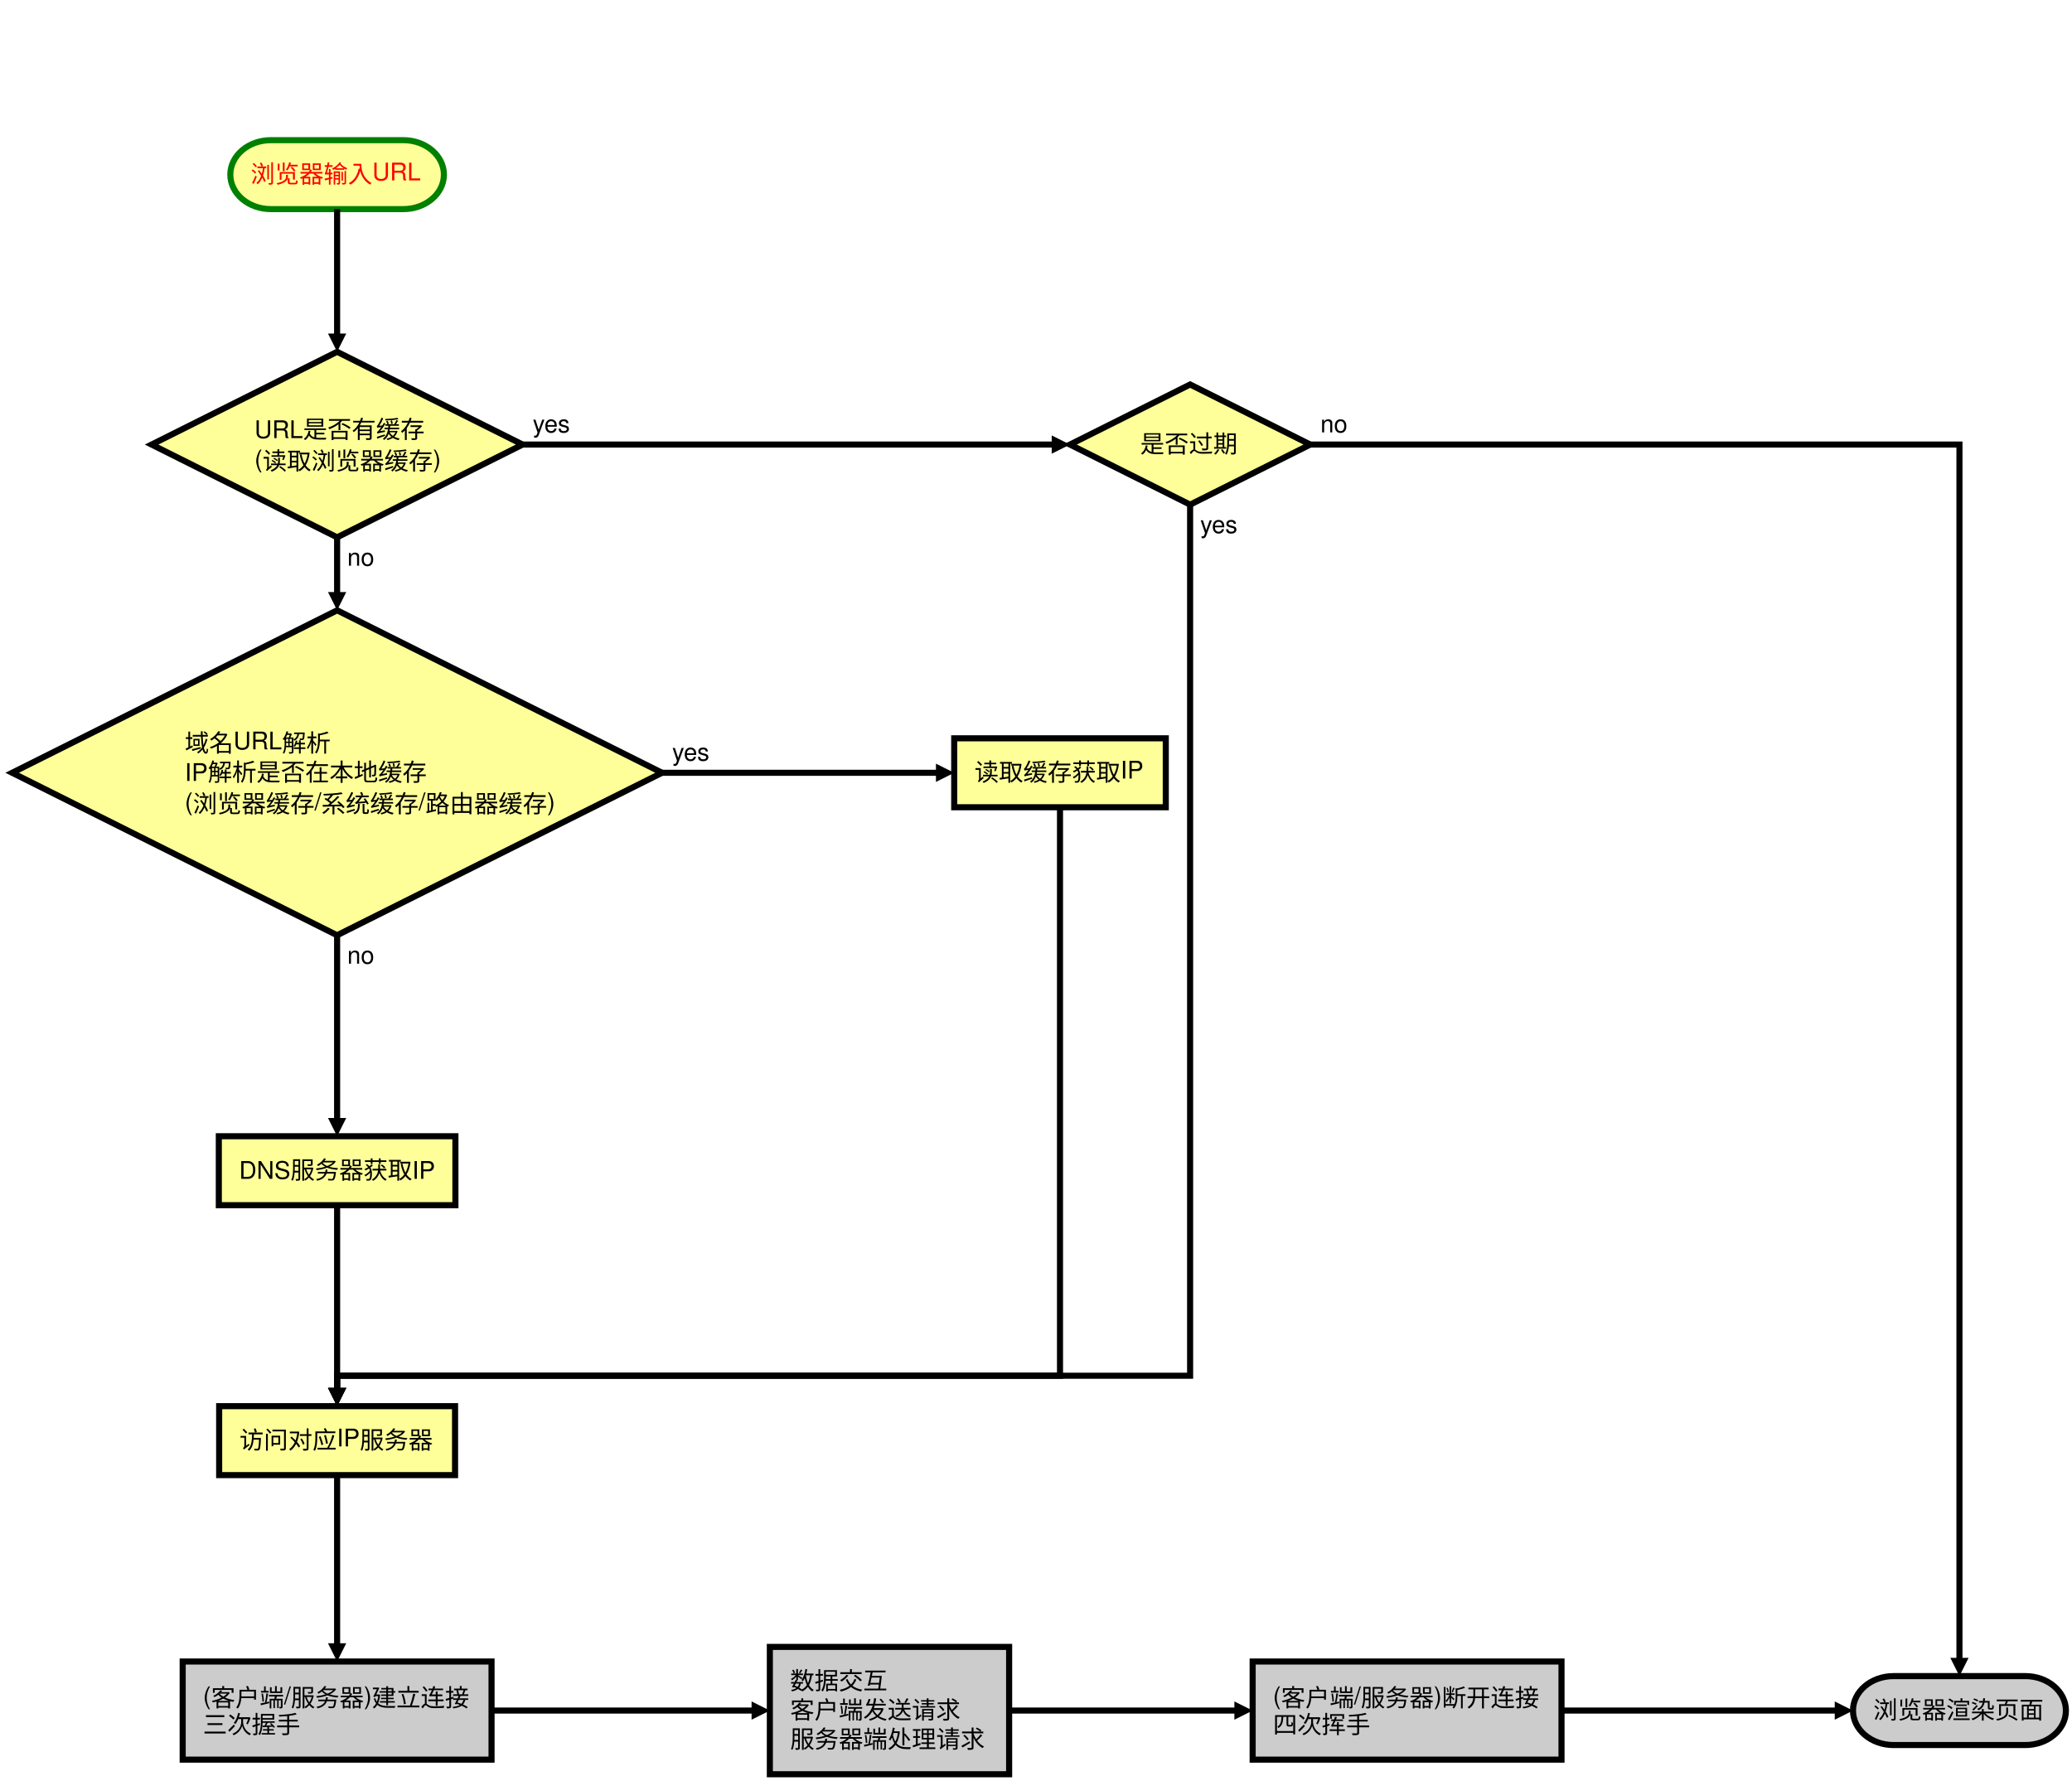
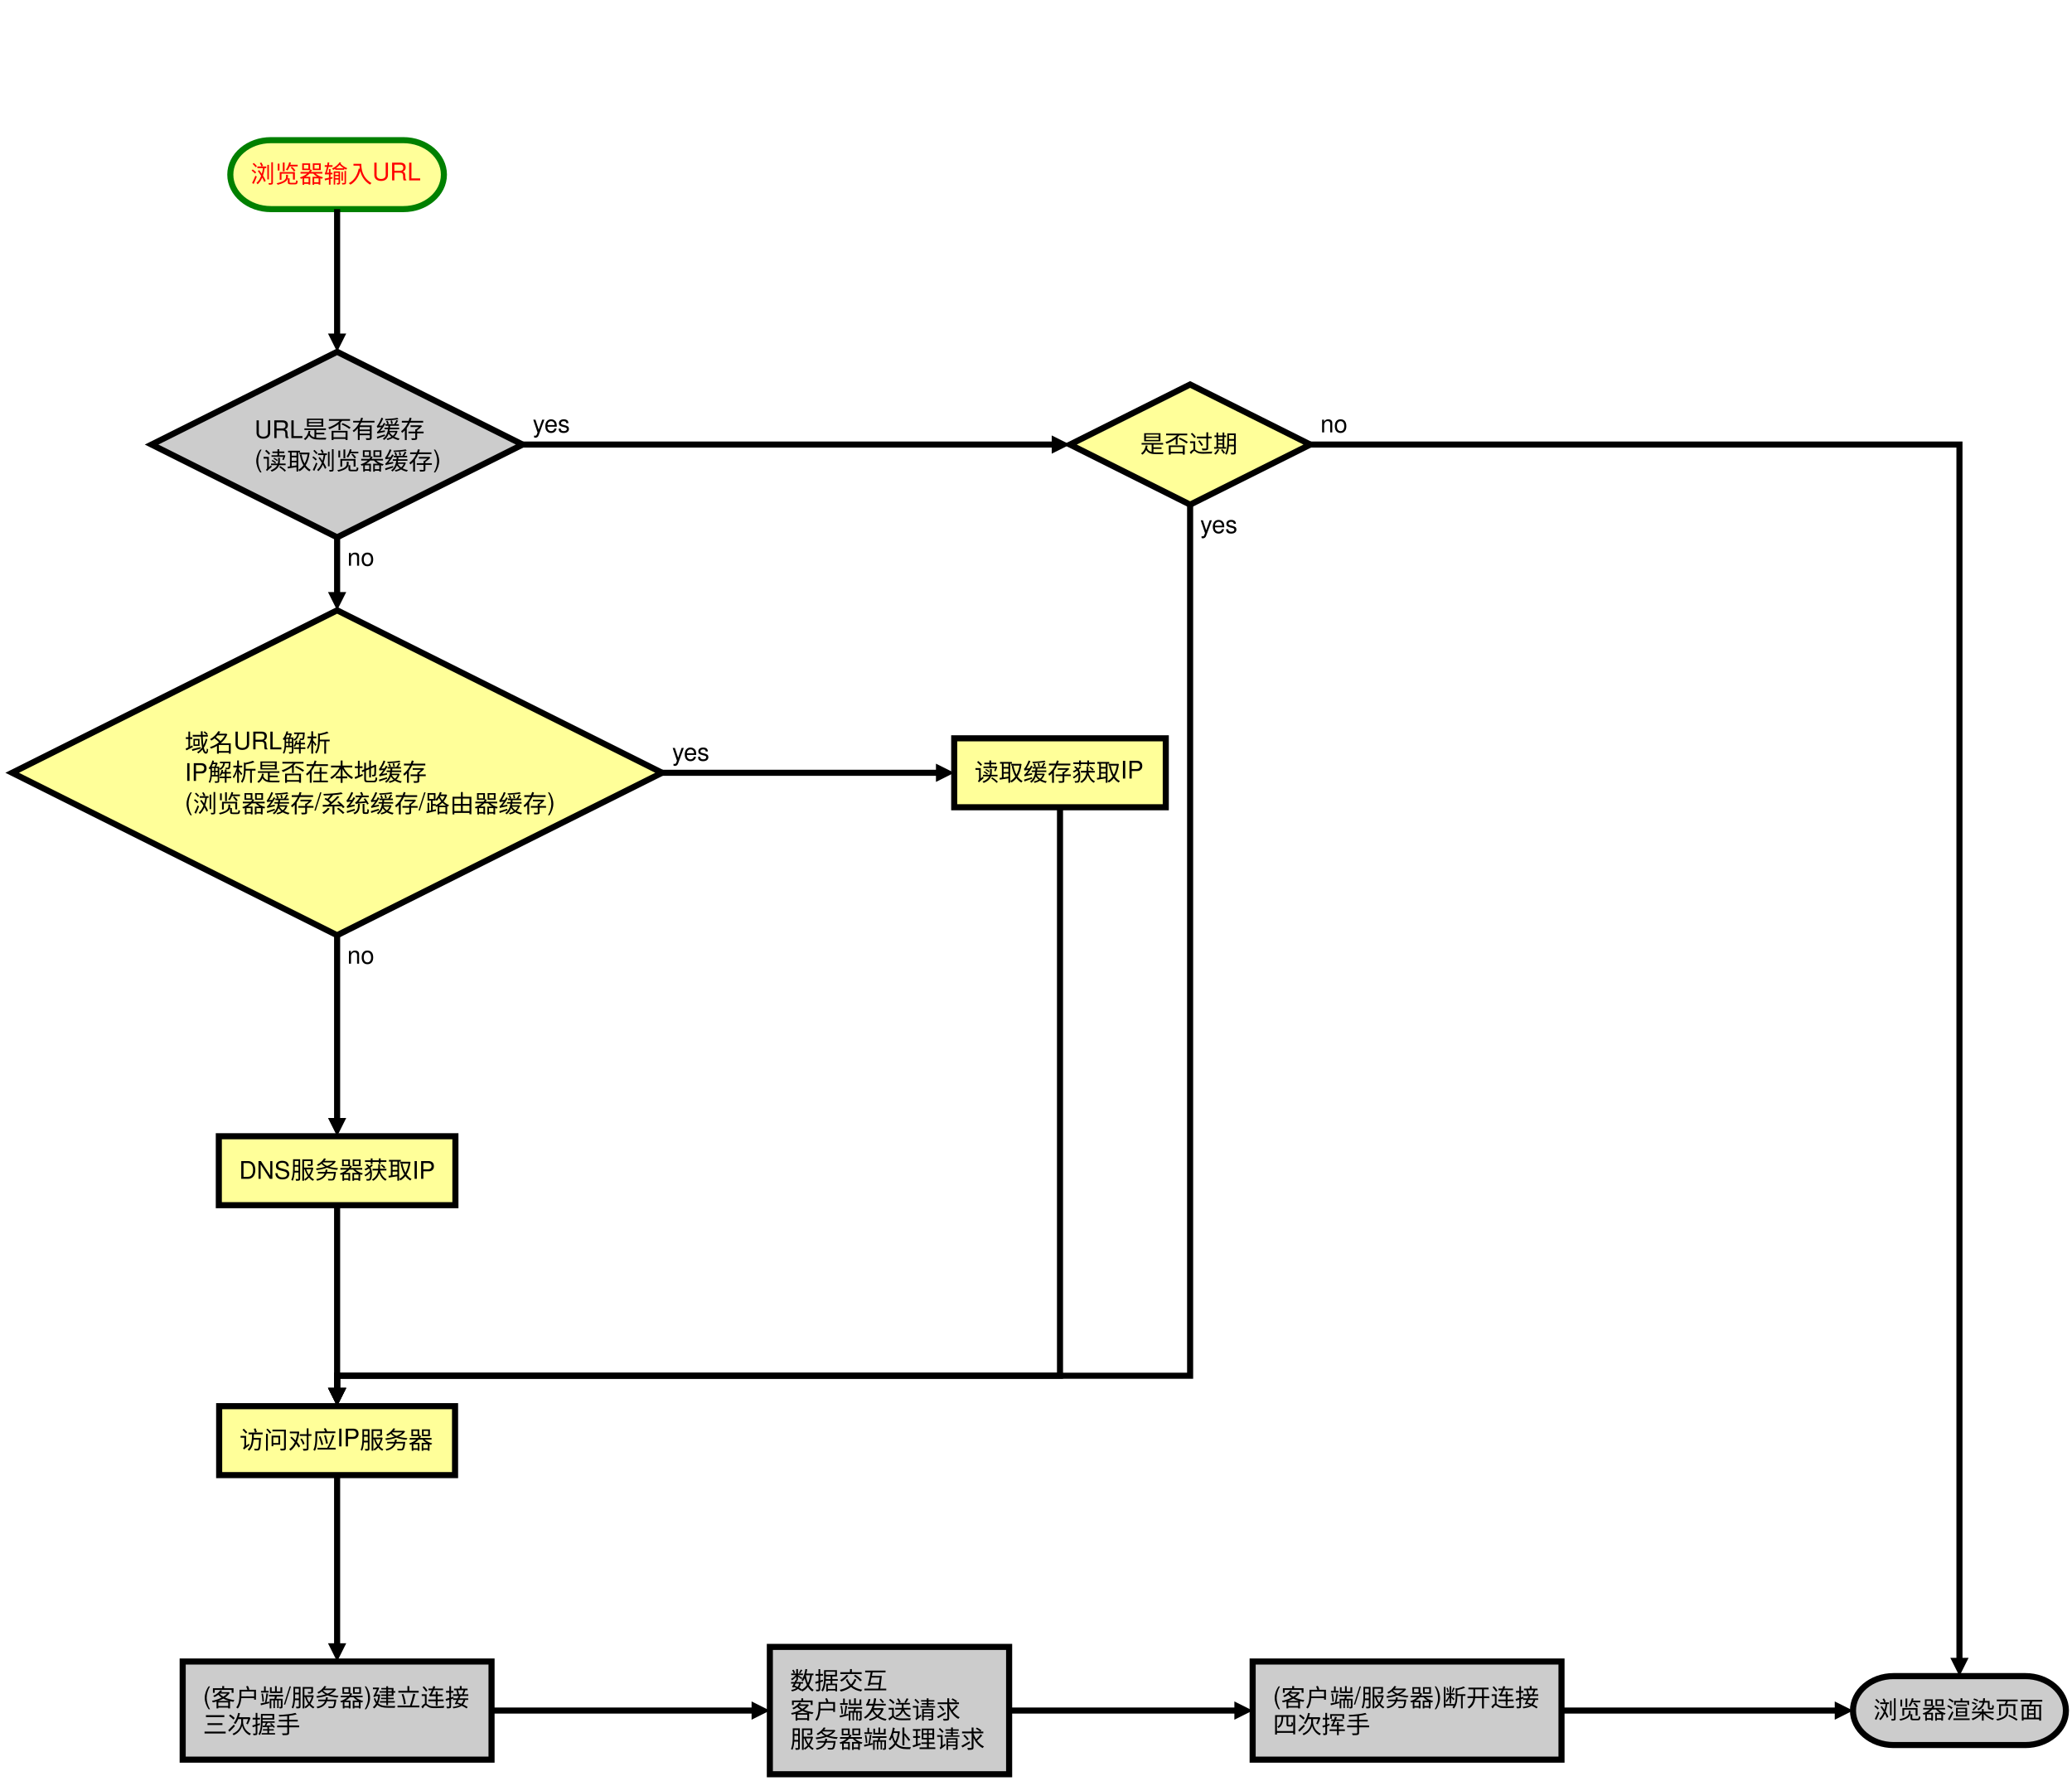
<svg xmlns="http://www.w3.org/2000/svg" xmlns:xlink="http://www.w3.org/1999/xlink" height="877.99" version="1.1" width="1021.781" style="overflow: hidden; position: relative;" viewBox="0 0 1021.781 877.99" preserveAspectRatio="xMidYMid meet">
  <defs style="-webkit-tap-highlight-color: rgba(0, 0, 0, 0);">
    <path stroke-linecap="round" d="M5,0 0,2.5 5,5z" id="raphael-marker-block" style="-webkit-tap-highlight-color: rgba(0, 0, 0, 0);" />
    <marker id="raphael-marker-endblock33-obj22" markerHeight="3" markerWidth="3" orient="auto" refX="1.5" refY="1.5" style="-webkit-tap-highlight-color: rgba(0, 0, 0, 0);">
      <use xlink:href="#raphael-marker-block" transform="rotate(180 1.5 1.5) scale(0.6,0.6)" stroke-width="1.667" fill="black" stroke="none" style="-webkit-tap-highlight-color: rgba(0, 0, 0, 0);" />
    </marker>
    <marker id="raphael-marker-endblock33-obj23" markerHeight="3" markerWidth="3" orient="auto" refX="1.5" refY="1.5" style="-webkit-tap-highlight-color: rgba(0, 0, 0, 0);">
      <use xlink:href="#raphael-marker-block" transform="rotate(180 1.5 1.5) scale(0.6,0.6)" stroke-width="1.667" fill="black" stroke="none" style="-webkit-tap-highlight-color: rgba(0, 0, 0, 0);" />
    </marker>
    <marker id="raphael-marker-endblock33-obj25" markerHeight="3" markerWidth="3" orient="auto" refX="1.5" refY="1.5" style="-webkit-tap-highlight-color: rgba(0, 0, 0, 0);">
      <use xlink:href="#raphael-marker-block" transform="rotate(180 1.5 1.5) scale(0.6,0.6)" stroke-width="1.667" fill="black" stroke="none" style="-webkit-tap-highlight-color: rgba(0, 0, 0, 0);" />
    </marker>
    <marker id="raphael-marker-endblock33-obj27" markerHeight="3" markerWidth="3" orient="auto" refX="1.5" refY="1.5" style="-webkit-tap-highlight-color: rgba(0, 0, 0, 0);">
      <use xlink:href="#raphael-marker-block" transform="rotate(180 1.5 1.5) scale(0.6,0.6)" stroke-width="1.667" fill="black" stroke="none" style="-webkit-tap-highlight-color: rgba(0, 0, 0, 0);" />
    </marker>
    <marker id="raphael-marker-endblock33-obj29" markerHeight="3" markerWidth="3" orient="auto" refX="1.5" refY="1.5" style="-webkit-tap-highlight-color: rgba(0, 0, 0, 0);">
      <use xlink:href="#raphael-marker-block" transform="rotate(180 1.5 1.5) scale(0.6,0.6)" stroke-width="1.667" fill="black" stroke="none" style="-webkit-tap-highlight-color: rgba(0, 0, 0, 0);" />
    </marker>
    <marker id="raphael-marker-endblock33-obj31" markerHeight="3" markerWidth="3" orient="auto" refX="1.5" refY="1.5" style="-webkit-tap-highlight-color: rgba(0, 0, 0, 0);">
      <use xlink:href="#raphael-marker-block" transform="rotate(180 1.5 1.5) scale(0.6,0.6)" stroke-width="1.667" fill="black" stroke="none" style="-webkit-tap-highlight-color: rgba(0, 0, 0, 0);" />
    </marker>
    <marker id="raphael-marker-endblock33-obj32" markerHeight="3" markerWidth="3" orient="auto" refX="1.5" refY="1.5" style="-webkit-tap-highlight-color: rgba(0, 0, 0, 0);">
      <use xlink:href="#raphael-marker-block" transform="rotate(180 1.5 1.5) scale(0.6,0.6)" stroke-width="1.667" fill="black" stroke="none" style="-webkit-tap-highlight-color: rgba(0, 0, 0, 0);" />
    </marker>
    <marker id="raphael-marker-endblock33-obj33" markerHeight="3" markerWidth="3" orient="auto" refX="1.5" refY="1.5" style="-webkit-tap-highlight-color: rgba(0, 0, 0, 0);">
      <use xlink:href="#raphael-marker-block" transform="rotate(180 1.5 1.5) scale(0.6,0.6)" stroke-width="1.667" fill="black" stroke="none" style="-webkit-tap-highlight-color: rgba(0, 0, 0, 0);" />
    </marker>
    <marker id="raphael-marker-endblock33-obj34" markerHeight="3" markerWidth="3" orient="auto" refX="1.5" refY="1.5" style="-webkit-tap-highlight-color: rgba(0, 0, 0, 0);">
      <use xlink:href="#raphael-marker-block" transform="rotate(180 1.5 1.5) scale(0.6,0.6)" stroke-width="1.667" fill="black" stroke="none" style="-webkit-tap-highlight-color: rgba(0, 0, 0, 0);" />
    </marker>
    <marker id="raphael-marker-endblock33-obj35" markerHeight="3" markerWidth="3" orient="auto" refX="1.5" refY="1.5" style="-webkit-tap-highlight-color: rgba(0, 0, 0, 0);">
      <use xlink:href="#raphael-marker-block" transform="rotate(180 1.5 1.5) scale(0.6,0.6)" stroke-width="1.667" fill="black" stroke="none" style="-webkit-tap-highlight-color: rgba(0, 0, 0, 0);" />
    </marker>
    <marker id="raphael-marker-endblock33-obj37" markerHeight="3" markerWidth="3" orient="auto" refX="1.5" refY="1.5" style="-webkit-tap-highlight-color: rgba(0, 0, 0, 0);">
      <use xlink:href="#raphael-marker-block" transform="rotate(180 1.5 1.5) scale(0.6,0.6)" stroke-width="1.667" fill="black" stroke="none" style="-webkit-tap-highlight-color: rgba(0, 0, 0, 0);" />
    </marker>
    <marker id="raphael-marker-endblock33-obj39" markerHeight="3" markerWidth="3" orient="auto" refX="1.5" refY="1.5" style="-webkit-tap-highlight-color: rgba(0, 0, 0, 0);">
      <use xlink:href="#raphael-marker-block" transform="rotate(180 1.5 1.5) scale(0.6,0.6)" stroke-width="1.667" fill="black" stroke="none" style="-webkit-tap-highlight-color: rgba(0, 0, 0, 0);" />
    </marker>
    <marker id="raphael-marker-endblock33-obj40" markerHeight="3" markerWidth="3" orient="auto" refX="1.5" refY="1.5" style="-webkit-tap-highlight-color: rgba(0, 0, 0, 0);">
      <use xlink:href="#raphael-marker-block" transform="rotate(180 1.5 1.5) scale(0.6,0.6)" stroke-width="1.667" fill="black" stroke="none" style="-webkit-tap-highlight-color: rgba(0, 0, 0, 0);" />
    </marker>
  </defs>
  <rect x="0" y="0" width="105.328" height="34" rx="20" ry="20" fill="#ffff99" stroke="#008000" style="-webkit-tap-highlight-color: rgba(0, 0, 0, 0);" stroke-width="3" class="flowchart" id="st" transform="matrix(1,0,0,1,113.5781,69.1211)" />
  <text x="10" y="17" text-anchor="start" font-family="Helvetica" font-size="12px" stroke="none" fill="#ff0000" style="-webkit-tap-highlight-color: rgba(0, 0, 0, 0); text-anchor: start; font-family: Helvetica; font-size: 12px; font-weight: normal;" id="stt" class="flowchartt" font="normal" font-weight="normal" transform="matrix(1,0,0,1,113.5781,69.1211)" stroke-width="1">
    <tspan dy="4" style="-webkit-tap-highlight-color: rgba(0, 0, 0, 0);">浏览器输入URL</tspan>
  </text>
-   <path fill="#ffff99" stroke="#000000" d="M45.744,22.872L0,45.744L91.488,91.488L182.977,45.744L91.488,0L0,45.744" stroke-width="3" font="normal" font-family="Helvetica" font-weight="normal" id="hcym" class="flowchart" style="-webkit-tap-highlight-color: rgba(0, 0, 0, 0); font-family: Helvetica; font-weight: normal;" transform="matrix(1,0,0,1,74.7539,173.498)" />
-   <text x="50.744" y="45.744" text-anchor="start" font-family="Helvetica" font-size="12px" stroke="none" fill="#000000" style="-webkit-tap-highlight-color: rgba(0, 0, 0, 0); text-anchor: start; font-family: Helvetica; font-size: 12px; font-weight: normal;" id="hcymt" class="flowchartt" font="normal" font-weight="normal" transform="matrix(1,0,0,1,74.7539,173.498)" stroke-width="1">
-     <tspan dy="-3.186" style="-webkit-tap-highlight-color: rgba(0, 0, 0, 0);">URL是否有缓存</tspan>
-     <tspan dy="14.4" x="50.744" style="-webkit-tap-highlight-color: rgba(0, 0, 0, 0);">(读取浏览器缓存)</tspan>
-   </text>
+   <a xlink:href="./cachepage.svg" style="-webkit-tap-highlight-color: rgba(0, 0, 0, 0);">
+     <path fill="#cccccc" stroke="#000000" d="M45.744,22.872L0,45.744L91.488,91.488L182.977,45.744L91.488,0L0,45.744" stroke-width="3" font="normal" font-family="Helvetica" font-weight="normal" id="hcym" class="flowchart" style="-webkit-tap-highlight-color: rgba(0, 0, 0, 0); font-family: Helvetica; font-weight: normal;" transform="matrix(1,0,0,1,74.7539,173.498)" />
+   </a>
+   <a xlink:href="./cachepage.svg" style="-webkit-tap-highlight-color: rgba(0, 0, 0, 0);">
+     <text x="50.744" y="45.744" text-anchor="start" font-family="Helvetica" font-size="12px" stroke="none" fill="#000000" style="-webkit-tap-highlight-color: rgba(0, 0, 0, 0); text-anchor: start; font-family: Helvetica; font-size: 12px; font-weight: normal;" id="hcymt" class="flowchartt" font="normal" font-weight="normal" transform="matrix(1,0,0,1,74.7539,173.498)" stroke-width="1">
+       <tspan dy="-3.186" style="-webkit-tap-highlight-color: rgba(0, 0, 0, 0);">URL是否有缓存</tspan>
+       <tspan dy="14.4" x="50.744" style="-webkit-tap-highlight-color: rgba(0, 0, 0, 0);">(读取浏览器缓存)</tspan>
+     </text>
+   </a>
  <path fill="#ffff99" stroke="#000000" d="M29.625,14.812L0,29.625L59.25,59.25L118.5,29.625L59.25,0L0,29.625" stroke-width="3" font="normal" font-family="Helvetica" font-weight="normal" id="sfgq" class="flowchart" style="-webkit-tap-highlight-color: rgba(0, 0, 0, 0); font-family: Helvetica; font-weight: normal;" transform="matrix(1,0,0,1,527.6406,189.6172)" />
  <text x="34.625" y="29.625" text-anchor="start" font-family="Helvetica" font-size="12px" stroke="none" fill="#000000" style="-webkit-tap-highlight-color: rgba(0, 0, 0, 0); text-anchor: start; font-family: Helvetica; font-size: 12px; font-weight: normal;" id="sfgqt" class="flowchartt" font="normal" font-weight="normal" transform="matrix(1,0,0,1,527.6406,189.6172)" stroke-width="1">
    <tspan dy="4" style="-webkit-tap-highlight-color: rgba(0, 0, 0, 0);">是否过期</tspan>
  </text>
  <rect x="0" y="0" width="116.328" height="34" rx="0" ry="0" fill="#ffff99" stroke="#000000" style="-webkit-tap-highlight-color: rgba(0, 0, 0, 0);" stroke-width="3" class="flowchart" id="fwfwq" transform="matrix(1,0,0,1,108.0781,693.4707)" />
  <text x="10" y="17" text-anchor="start" font-family="Helvetica" font-size="12px" stroke="none" fill="#000000" style="-webkit-tap-highlight-color: rgba(0, 0, 0, 0); text-anchor: start; font-family: Helvetica; font-size: 12px; font-weight: normal;" id="fwfwqt" class="flowchartt" font="normal" font-weight="normal" transform="matrix(1,0,0,1,108.0781,693.4707)" stroke-width="1">
    <tspan dy="4" style="-webkit-tap-highlight-color: rgba(0, 0, 0, 0);">访问对应IP服务器</tspan>
  </text>
  <a xlink:href="./scws.svg" style="-webkit-tap-highlight-color: rgba(0, 0, 0, 0);">
    <rect x="0" y="0" width="152.312" height="48.391" rx="0" ry="0" fill="#cccccc" stroke="#000000" style="-webkit-tap-highlight-color: rgba(0, 0, 0, 0);" stroke-width="3" class="flowchart" id="scws" transform="matrix(1,0,0,1,90.0859,819.3965)" />
  </a>
  <a xlink:href="./scws.svg" style="-webkit-tap-highlight-color: rgba(0, 0, 0, 0);">
    <text x="10" y="24.195" text-anchor="start" font-family="Helvetica" font-size="12px" stroke="none" fill="#000000" style="-webkit-tap-highlight-color: rgba(0, 0, 0, 0); text-anchor: start; font-family: Helvetica; font-size: 12px; font-weight: normal;" id="scwst" class="flowchartt" font="normal" font-weight="normal" transform="matrix(1,0,0,1,90.0859,819.3965)" stroke-width="1">
      <tspan dy="-3.188" style="-webkit-tap-highlight-color: rgba(0, 0, 0, 0);">(客户端/服务器)建立连接</tspan>
      <tspan dy="14.4" x="10" style="-webkit-tap-highlight-color: rgba(0, 0, 0, 0);">三次握手</tspan>
    </text>
  </a>
  <a xlink:href="./sjjh.svg" style="-webkit-tap-highlight-color: rgba(0, 0, 0, 0);">
    <rect x="0" y="0" width="118" height="62.797" rx="0" ry="0" fill="#cccccc" stroke="#000000" style="-webkit-tap-highlight-color: rgba(0, 0, 0, 0);" stroke-width="3" class="flowchart" id="sjjh" transform="matrix(1,0,0,1,379.6406,812.1934)" />
  </a>
  <a xlink:href="./sjjh.svg" style="-webkit-tap-highlight-color: rgba(0, 0, 0, 0);">
    <text x="10" y="31.398" text-anchor="start" font-family="Helvetica" font-size="12px" stroke="none" fill="#000000" style="-webkit-tap-highlight-color: rgba(0, 0, 0, 0); text-anchor: start; font-family: Helvetica; font-size: 12px; font-weight: normal;" id="sjjht" class="flowchartt" font="normal" font-weight="normal" transform="matrix(1,0,0,1,379.6406,812.1934)" stroke-width="1">
      <tspan dy="-10.391" style="-webkit-tap-highlight-color: rgba(0, 0, 0, 0);">数据交互</tspan>
      <tspan dy="14.4" x="10" style="-webkit-tap-highlight-color: rgba(0, 0, 0, 0);">客户端发送请求</tspan>
      <tspan dy="14.4" x="10" style="-webkit-tap-highlight-color: rgba(0, 0, 0, 0);">服务器端处理请求</tspan>
    </text>
  </a>
  <a xlink:href="./schs.svg" style="-webkit-tap-highlight-color: rgba(0, 0, 0, 0);">
    <rect x="0" y="0" width="152.312" height="48.391" rx="0" ry="0" fill="#cccccc" stroke="#000000" style="-webkit-tap-highlight-color: rgba(0, 0, 0, 0);" stroke-width="3" class="flowchart" id="schs" transform="matrix(1,0,0,1,617.7266,819.3965)" />
  </a>
  <a xlink:href="./schs.svg" style="-webkit-tap-highlight-color: rgba(0, 0, 0, 0);">
    <text x="10" y="24.195" text-anchor="start" font-family="Helvetica" font-size="12px" stroke="none" fill="#000000" style="-webkit-tap-highlight-color: rgba(0, 0, 0, 0); text-anchor: start; font-family: Helvetica; font-size: 12px; font-weight: normal;" id="schst" class="flowchartt" font="normal" font-weight="normal" transform="matrix(1,0,0,1,617.7266,819.3965)" stroke-width="1">
      <tspan dy="-3.188" style="-webkit-tap-highlight-color: rgba(0, 0, 0, 0);">(客户端/服务器)断开连接</tspan>
      <tspan dy="14.4" x="10" style="-webkit-tap-highlight-color: rgba(0, 0, 0, 0);">四次挥手</tspan>
    </text>
  </a>
  <a xlink:href="./render.svg" style="-webkit-tap-highlight-color: rgba(0, 0, 0, 0);">
    <rect x="0" y="0" width="105" height="34" rx="20" ry="20" fill="#cccccc" stroke="#000000" style="-webkit-tap-highlight-color: rgba(0, 0, 0, 0);" stroke-width="3" class="end-element" id="e" transform="matrix(1,0,0,1,913.7813,826.5918)" />
  </a>
  <a xlink:href="./render.svg" style="-webkit-tap-highlight-color: rgba(0, 0, 0, 0);">
    <text x="10" y="17" text-anchor="start" font-family="Helvetica" font-size="12px" stroke="none" fill="#000000" style="-webkit-tap-highlight-color: rgba(0, 0, 0, 0); text-anchor: start; font-family: Helvetica; font-size: 12px; font-weight: normal;" id="et" class="end-elementt" font="normal" font-weight="normal" transform="matrix(1,0,0,1,913.7813,826.5918)" stroke-width="1">
      <tspan dy="4" style="-webkit-tap-highlight-color: rgba(0, 0, 0, 0);">浏览器渲染页面</tspan>
    </text>
  </a>
  <path fill="#ffff99" stroke="#000000" d="M80.121,40.061L0,80.121L160.242,160.242L320.484,80.121L160.242,0L0,80.121" stroke-width="3" font="normal" font-family="Helvetica" font-weight="normal" id="ymjx" class="flowchart" style="-webkit-tap-highlight-color: rgba(0, 0, 0, 0); font-family: Helvetica; font-weight: normal;" transform="matrix(1,0,0,1,6,300.9863)" />
  <text x="85.121" y="80.121" text-anchor="start" font-family="Helvetica" font-size="12px" stroke="none" fill="#000000" style="-webkit-tap-highlight-color: rgba(0, 0, 0, 0); text-anchor: start; font-family: Helvetica; font-size: 12px; font-weight: normal;" id="ymjxt" class="flowchartt" font="normal" font-weight="normal" transform="matrix(1,0,0,1,6,300.9863)" stroke-width="1">
    <tspan dy="-10.387" style="-webkit-tap-highlight-color: rgba(0, 0, 0, 0);">域名URL解析</tspan>
    <tspan dy="14.4" x="85.121" style="-webkit-tap-highlight-color: rgba(0, 0, 0, 0);">IP解析是否在本地缓存</tspan>
    <tspan dy="14.4" x="85.121" style="-webkit-tap-highlight-color: rgba(0, 0, 0, 0);">(浏览器缓存/系统缓存/路由器缓存)</tspan>
  </text>
  <rect x="0" y="0" width="104.328" height="34" rx="0" ry="0" fill="#ffff99" stroke="#000000" style="-webkit-tap-highlight-color: rgba(0, 0, 0, 0);" stroke-width="3" class="flowchart" id="dqhc" transform="matrix(1,0,0,1,470.5625,364.1074)" />
  <text x="10" y="17" text-anchor="start" font-family="Helvetica" font-size="12px" stroke="none" fill="#000000" style="-webkit-tap-highlight-color: rgba(0, 0, 0, 0); text-anchor: start; font-family: Helvetica; font-size: 12px; font-weight: normal;" id="dqhct" class="flowchartt" font="normal" font-weight="normal" transform="matrix(1,0,0,1,470.5625,364.1074)" stroke-width="1">
    <tspan dy="4" style="-webkit-tap-highlight-color: rgba(0, 0, 0, 0);">读取缓存获取IP</tspan>
  </text>
  <rect x="0" y="0" width="116.672" height="34" rx="0" ry="0" fill="#ffff99" stroke="#000000" style="-webkit-tap-highlight-color: rgba(0, 0, 0, 0);" stroke-width="3" class="flowchart" id="hqhc" transform="matrix(1,0,0,1,107.9063,560.3496)" />
  <text x="10" y="17" text-anchor="start" font-family="Helvetica" font-size="12px" stroke="none" fill="#000000" style="-webkit-tap-highlight-color: rgba(0, 0, 0, 0); text-anchor: start; font-family: Helvetica; font-size: 12px; font-weight: normal;" id="hqhct" class="flowchartt" font="normal" font-weight="normal" transform="matrix(1,0,0,1,107.9063,560.3496)" stroke-width="1">
    <tspan dy="4" style="-webkit-tap-highlight-color: rgba(0, 0, 0, 0);">DNS服务器获取IP</tspan>
  </text>
  <path fill="none" stroke="#000000" d="M166.242,103.121C166.242,103.121,166.242,153.456,166.242,168.989" stroke-width="3" marker-end="url(#raphael-marker-endblock33-obj22)" font="normal" font-family="Helvetica" font-weight="normal" style="-webkit-tap-highlight-color: rgba(0, 0, 0, 0); font-family: Helvetica; font-weight: normal;" />
  <path fill="none" stroke="#000000" d="M257.73,219.242C257.73,219.242,487.905,219.242,523.139,219.242" stroke-width="3" marker-end="url(#raphael-marker-endblock33-obj23)" font="normal" font-family="Helvetica" font-weight="normal" style="-webkit-tap-highlight-color: rgba(0, 0, 0, 0); font-family: Helvetica; font-weight: normal;" />
  <text x="262.73" y="209.242" text-anchor="start" font-family="Helvetica" font-size="12px" stroke="none" fill="#000000" style="-webkit-tap-highlight-color: rgba(0, 0, 0, 0); text-anchor: start; font-family: Helvetica; font-size: 12px; font-weight: normal;" font="normal" font-weight="normal" stroke-width="1">
    <tspan dy="4.008" style="-webkit-tap-highlight-color: rgba(0, 0, 0, 0);">yes</tspan>
  </text>
  <path fill="none" stroke="#000000" d="M166.242,264.986C166.242,264.986,166.242,286.822,166.242,296.482" stroke-width="3" marker-end="url(#raphael-marker-endblock33-obj25)" font="normal" font-family="Helvetica" font-weight="normal" style="-webkit-tap-highlight-color: rgba(0, 0, 0, 0); font-family: Helvetica; font-weight: normal;" />
  <text x="171.242" y="274.986" text-anchor="start" font-family="Helvetica" font-size="12px" stroke="none" fill="#000000" style="-webkit-tap-highlight-color: rgba(0, 0, 0, 0); text-anchor: start; font-family: Helvetica; font-size: 12px; font-weight: normal;" font="normal" font-weight="normal" stroke-width="1">
    <tspan dy="4.002" style="-webkit-tap-highlight-color: rgba(0, 0, 0, 0);">no</tspan>
  </text>
  <path fill="none" stroke="#000000" d="M586.891,248.867C586.891,248.867,586.891,678.471,586.891,678.471C586.891,678.471,166.242,678.471,166.242,678.471C166.242,678.471,166.242,684.552,166.242,688.97" stroke-width="3" marker-end="url(#raphael-marker-endblock33-obj27)" font="normal" font-family="Helvetica" font-weight="normal" style="-webkit-tap-highlight-color: rgba(0, 0, 0, 0); font-family: Helvetica; font-weight: normal;" />
  <text x="591.891" y="258.867" text-anchor="start" font-family="Helvetica" font-size="12px" stroke="none" fill="#000000" style="-webkit-tap-highlight-color: rgba(0, 0, 0, 0); text-anchor: start; font-family: Helvetica; font-size: 12px; font-weight: normal;" font="normal" font-weight="normal" stroke-width="1">
    <tspan dy="4.008" style="-webkit-tap-highlight-color: rgba(0, 0, 0, 0);">yes</tspan>
  </text>
  <path fill="none" stroke="#000000" d="M646.141,219.242C646.141,219.242,966.281,219.242,966.281,219.242C966.281,219.242,966.281,766.756,966.281,822.095" stroke-width="3" marker-end="url(#raphael-marker-endblock33-obj29)" font="normal" font-family="Helvetica" font-weight="normal" style="-webkit-tap-highlight-color: rgba(0, 0, 0, 0); font-family: Helvetica; font-weight: normal;" />
  <text x="651.141" y="209.242" text-anchor="start" font-family="Helvetica" font-size="12px" stroke="none" fill="#000000" style="-webkit-tap-highlight-color: rgba(0, 0, 0, 0); text-anchor: start; font-family: Helvetica; font-size: 12px; font-weight: normal;" font="normal" font-weight="normal" stroke-width="1">
    <tspan dy="4.008" style="-webkit-tap-highlight-color: rgba(0, 0, 0, 0);">no</tspan>
  </text>
  <path fill="none" stroke="#000000" d="M166.242,727.471C166.242,727.471,166.242,796.445,166.242,814.9" stroke-width="3" marker-end="url(#raphael-marker-endblock33-obj31)" font="normal" font-family="Helvetica" font-weight="normal" style="-webkit-tap-highlight-color: rgba(0, 0, 0, 0); font-family: Helvetica; font-weight: normal;" />
  <path fill="none" stroke="#000000" d="M242.398,843.592C242.398,843.592,351.44,843.592,375.133,843.592" stroke-width="3" marker-end="url(#raphael-marker-endblock33-obj32)" font="normal" font-family="Helvetica" font-weight="normal" style="-webkit-tap-highlight-color: rgba(0, 0, 0, 0); font-family: Helvetica; font-weight: normal;" />
  <path fill="none" stroke="#000000" d="M497.641,843.592C497.641,843.592,591.386,843.592,613.22,843.592" stroke-width="3" marker-end="url(#raphael-marker-endblock33-obj33)" font="normal" font-family="Helvetica" font-weight="normal" style="-webkit-tap-highlight-color: rgba(0, 0, 0, 0); font-family: Helvetica; font-weight: normal;" />
  <path fill="none" stroke="#000000" d="M770.039,843.592C770.039,843.592,884.934,843.592,909.282,843.592" stroke-width="3" marker-end="url(#raphael-marker-endblock33-obj34)" font="normal" font-family="Helvetica" font-weight="normal" style="-webkit-tap-highlight-color: rgba(0, 0, 0, 0); font-family: Helvetica; font-weight: normal;" />
  <path fill="none" stroke="#000000" d="M326.484,381.107C326.484,381.107,441.648,381.107,466.053,381.107" stroke-width="3" marker-end="url(#raphael-marker-endblock33-obj35)" font="normal" font-family="Helvetica" font-weight="normal" style="-webkit-tap-highlight-color: rgba(0, 0, 0, 0); font-family: Helvetica; font-weight: normal;" />
  <text x="331.484" y="371.107" text-anchor="start" font-family="Helvetica" font-size="12px" stroke="none" fill="#000000" style="-webkit-tap-highlight-color: rgba(0, 0, 0, 0); text-anchor: start; font-family: Helvetica; font-size: 12px; font-weight: normal;" font="normal" font-weight="normal" stroke-width="1">
    <tspan dy="4.014" style="-webkit-tap-highlight-color: rgba(0, 0, 0, 0);">yes</tspan>
  </text>
  <path fill="none" stroke="#000000" d="M166.242,461.229C166.242,461.229,166.242,536.484,166.242,555.849" stroke-width="3" marker-end="url(#raphael-marker-endblock33-obj37)" font="normal" font-family="Helvetica" font-weight="normal" style="-webkit-tap-highlight-color: rgba(0, 0, 0, 0); font-family: Helvetica; font-weight: normal;" />
  <text x="171.242" y="471.229" text-anchor="start" font-family="Helvetica" font-size="12px" stroke="none" fill="#000000" style="-webkit-tap-highlight-color: rgba(0, 0, 0, 0); text-anchor: start; font-family: Helvetica; font-size: 12px; font-weight: normal;" font="normal" font-weight="normal" stroke-width="1">
    <tspan dy="4.01" style="-webkit-tap-highlight-color: rgba(0, 0, 0, 0);">no</tspan>
  </text>
  <path fill="none" stroke="#000000" d="M522.727,398.107C522.727,398.107,522.727,678.471,522.727,678.471C522.727,678.471,166.242,678.471,166.242,678.471C166.242,678.471,166.242,684.552,166.242,688.97" stroke-width="3" marker-end="url(#raphael-marker-endblock33-obj39)" font="normal" font-family="Helvetica" font-weight="normal" style="-webkit-tap-highlight-color: rgba(0, 0, 0, 0); font-family: Helvetica; font-weight: normal;" />
  <path fill="none" stroke="#000000" d="M166.242,594.35C166.242,594.35,166.242,669.605,166.242,688.97" stroke-width="3" marker-end="url(#raphael-marker-endblock33-obj40)" font="normal" font-family="Helvetica" font-weight="normal" style="-webkit-tap-highlight-color: rgba(0, 0, 0, 0); font-family: Helvetica; font-weight: normal;" />
</svg>
